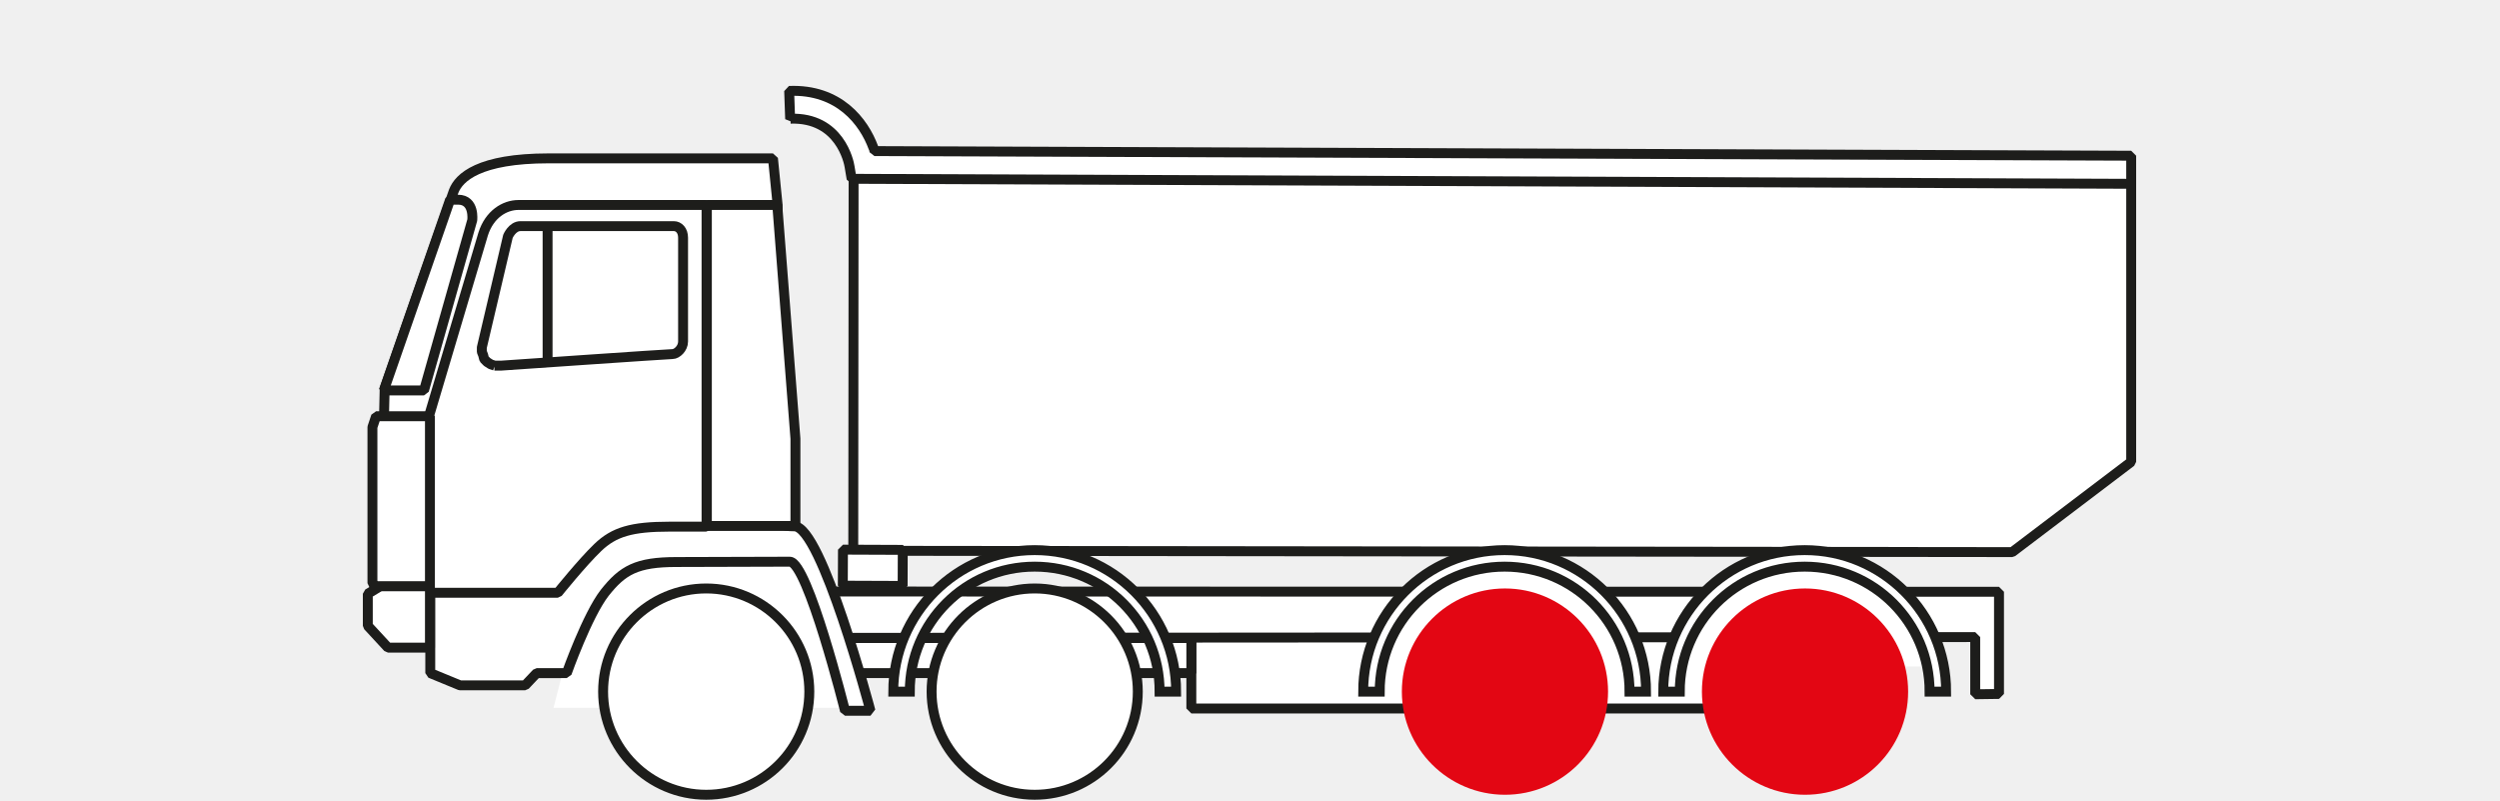
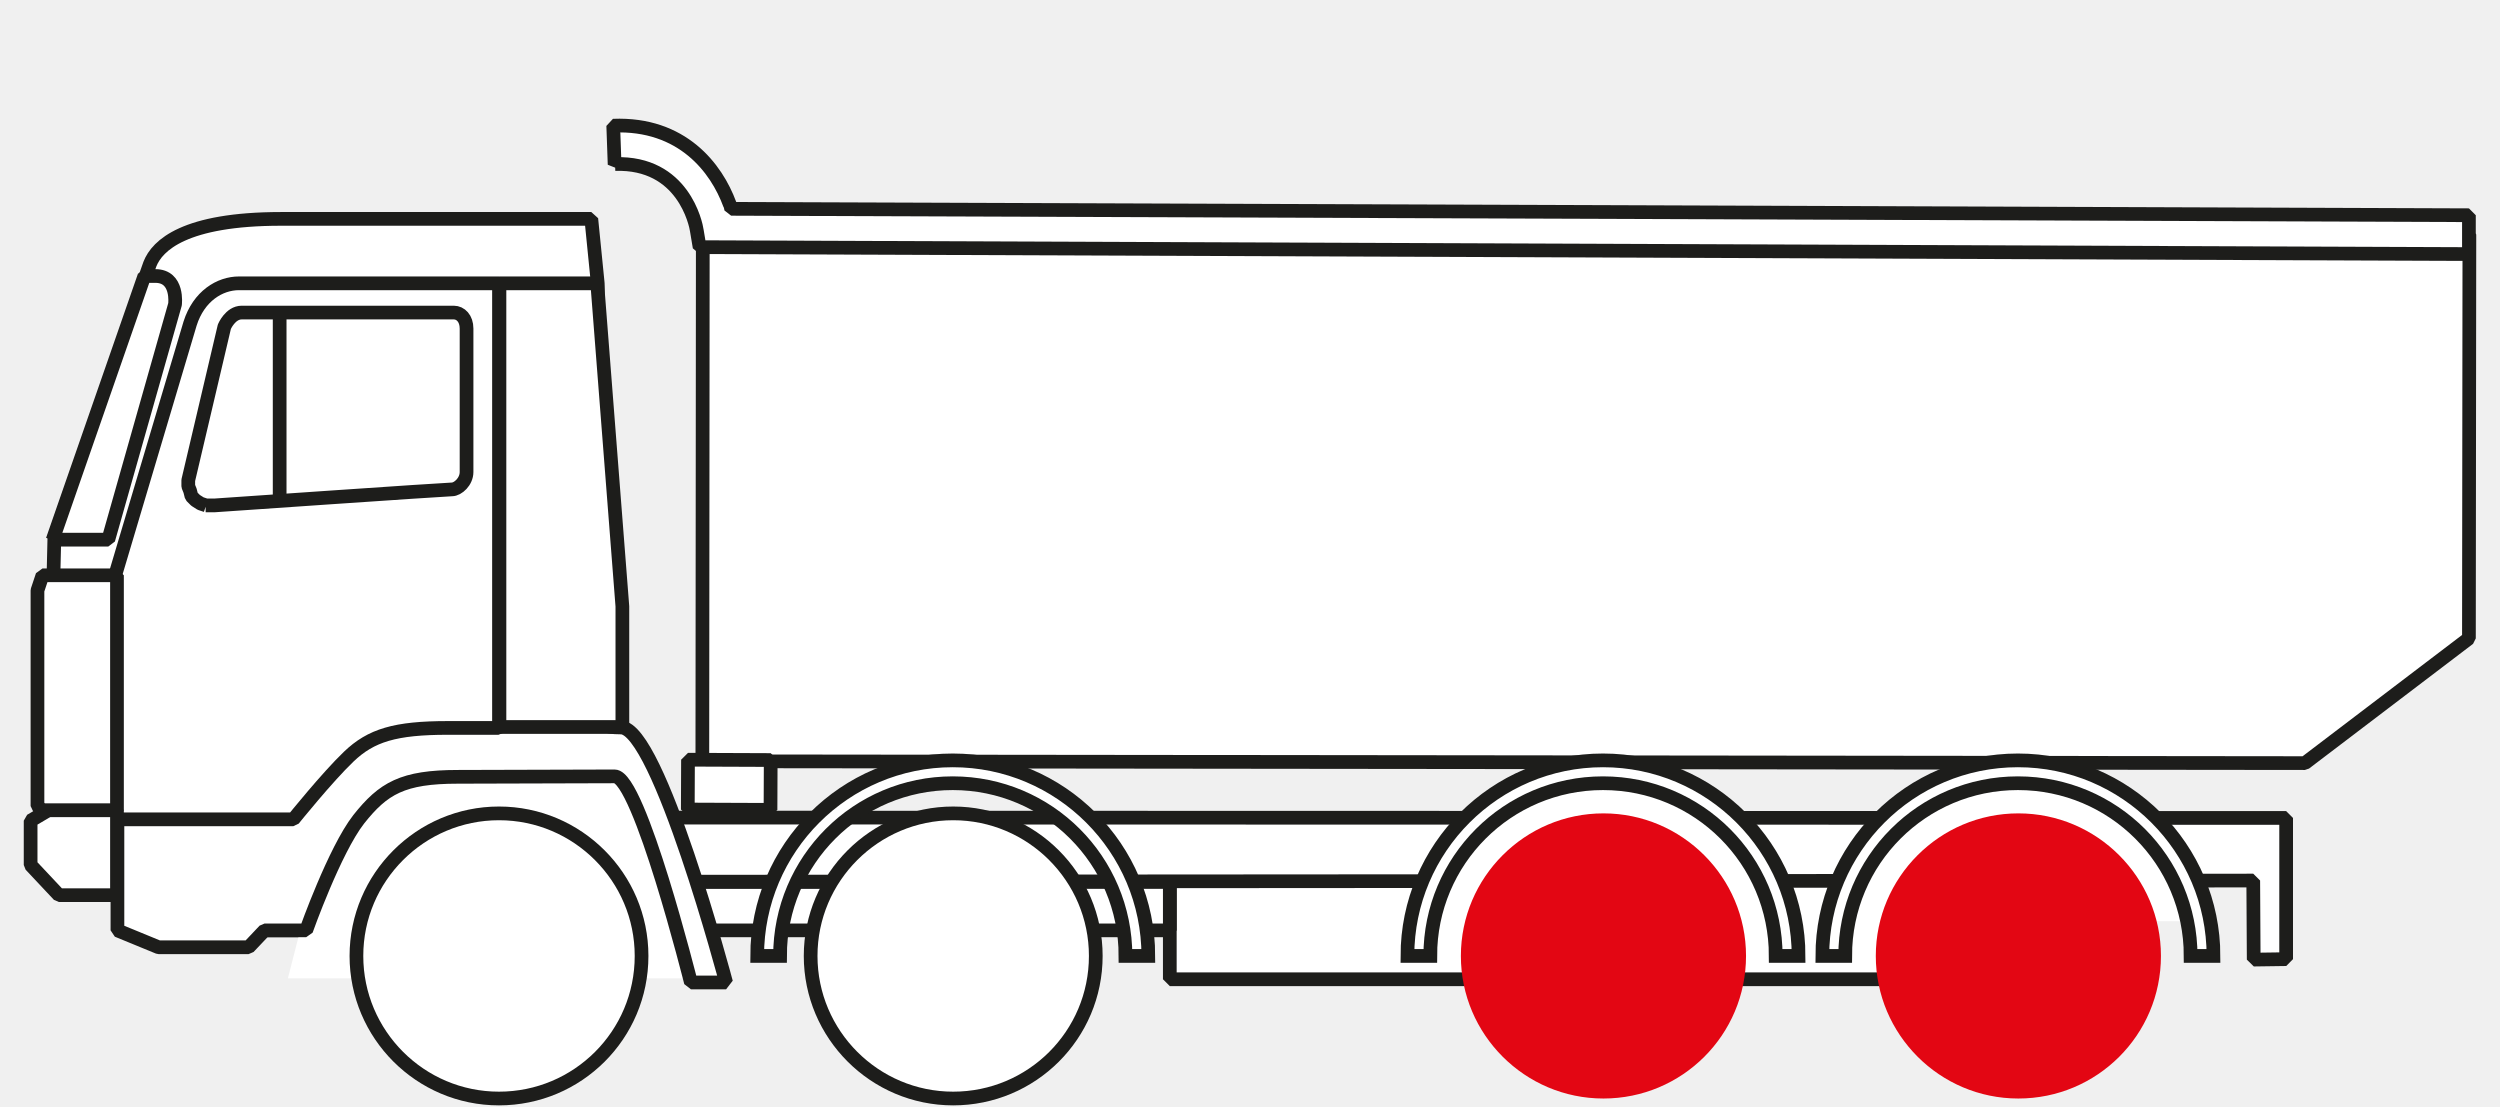
- <svg xmlns="http://www.w3.org/2000/svg" id="Capa_1" width="75.62" height="24.22" viewBox="0 0 75.62 24.22">
+ <svg xmlns="http://www.w3.org/2000/svg" id="Capa_1" width="54.71" height="24.22" viewBox="0 0 54.71 24.22">
  <defs>
    <style>.cls-1{stroke-linejoin:bevel;}.cls-1,.cls-2{fill:none;stroke:#1d1d1b;stroke-width:.3px;}.cls-3{fill:#e30613;}.cls-3,.cls-4{stroke-width:0px;}.cls-4{fill:#fff;}</style>
  </defs>
-   <polygon class="cls-4" points="64.49 13.97 64.49 5.13 25.83 5.09 25.82 16.66 60.89 16.7 64.49 13.97" />
-   <polygon class="cls-1" points="64.49 13.97 64.49 5.13 25.83 5.09 25.82 16.66 60.89 16.7 64.49 13.97" />
-   <path class="cls-4" d="M23.92,3.59c1.49-.05,1.77,1.31,1.79,1.46l.06.36h.36s38.36.15,38.36.15v-.85s-37.39-.14-38.03-.14c-.01-.04-.01-.07-.03-.1-.29-.79-1.04-1.78-2.55-1.72l.03.85Z" />
-   <path class="cls-1" d="M23.92,3.59c1.49-.05,1.77,1.31,1.79,1.46l.06.36h.36s38.36.15,38.36.15v-.85s-37.39-.14-38.03-.14c-.01-.04-.01-.07-.03-.1-.29-.79-1.04-1.78-2.55-1.72l.03.85Z" />
-   <rect class="cls-4" x="25.86" y="16.27" width="1.09" height="1.81" transform="translate(9.13 43.51) rotate(-89.77)" />
-   <rect class="cls-1" x="25.86" y="16.27" width="1.09" height="1.81" transform="translate(9.13 43.51) rotate(-89.77)" />
-   <rect class="cls-4" x="36.05" y="19.12" width="16.8" height="2.31" />
-   <rect class="cls-1" x="36.05" y="19.12" width="16.8" height="2.31" />
-   <polygon class="cls-4" points="24.76 17 25.31 18.23 17.48 18.41 17.66 15.92 24.76 17" />
-   <polygon class="cls-2" points="24.76 17 25.31 18.23 17.48 18.41 17.66 15.92 24.76 17" />
-   <rect class="cls-4" x="13.55" y="19.3" width="22.5" height="1.06" />
-   <rect class="cls-1" x="13.55" y="19.3" width="22.5" height="1.06" />
-   <polygon class="cls-4" points="16.76 19.3 16.76 17.89 60.49 17.9 60.49 20.99 59.77 21 59.77 19.27 16.76 19.3" />
-   <polyline class="cls-1" points="16.76 19.3 16.76 17.89 60.49 17.9 60.49 20.99 59.77 21 59.77 19.27 16.76 19.3" />
-   <polygon class="cls-4" points="25.74 21.41 16.75 21.41 17.66 17.86 20.3 16.42 24.2 16.42 25.74 21.41" />
-   <path class="cls-4" d="M11.59,13.44l1.44.34v4.98l4.1.19,1.77-2.13,4.63-.2V6.19l-.14-1.4s-4.68,0-6.79,0-2.71.58-2.87.99c-.15.4-2.09,5.97-2.09,5.97l-.04,1.71" />
-   <path class="cls-1" d="M11.59,13.44l1.44.34v4.98l4.1.19,1.77-2.13,4.63-.2V6.19l-.14-1.4s-4.68,0-6.79,0-2.71.58-2.87.99c-.15.4-2.09,5.97-2.09,5.97l-.04,1.71" />
-   <path class="cls-4" d="M24.04,15.92c-.82,0-.14-.37-.14-.37h-6.63l-4.25,2.38v.3s0,2.13,0,2.13l.9.37h1.97l.35-.37h.91s.62-1.75,1.15-2.43c.54-.68.96-.93,2.17-.93.65,0,2.89-.01,3.43-.01s1.67,4.51,1.67,4.51h.77s-1.48-5.58-2.3-5.58" />
-   <path class="cls-1" d="M24.04,15.92c-.82,0-.14-.37-.14-.37h-6.63l-4.25,2.38v.3s0,2.13,0,2.13l.9.37h1.97l.35-.37h.91s.62-1.75,1.15-2.43c.54-.68.96-.93,2.17-.93.65,0,2.89-.01,3.43-.01s1.67,4.51,1.67,4.51h.77s-1.48-5.58-2.3-5.58Z" />
-   <polygon class="cls-4" points="21.39 6.2 23.52 6.2 24.07 13.27 24.07 15.91 21.39 15.91 21.39 6.2" />
-   <polygon class="cls-1" points="21.39 6.2 23.52 6.2 24.07 13.27 24.07 15.91 21.39 15.91 21.39 6.2" />
-   <path class="cls-4" d="M21.38,15.92V6.2s-5.69,0-5.69,0c-.42,0-.88.28-1.07.88-.18.6-1.64,5.51-1.64,5.51v5.34h3.9s.74-.92,1.21-1.37c.49-.47,1.02-.63,2.17-.63h1.11Z" />
-   <path class="cls-1" d="M21.38,15.92V6.2s-5.69,0-5.69,0c-.42,0-.88.28-1.07.88-.18.6-1.64,5.51-1.64,5.51v5.34h3.9s.74-.92,1.21-1.37c.49-.47,1.02-.63,2.17-.63h1.11Z" />
-   <polygon class="cls-4" points="11.51 17.73 11.13 17.96 11.13 18.93 11.74 19.59 13.01 19.59 13.01 17.73 11.51 17.73" />
-   <polygon class="cls-1" points="11.51 17.73 11.13 17.96 11.13 18.93 11.74 19.59 13.01 19.59 13.01 17.73 11.51 17.73" />
-   <path class="cls-4" d="M14.97,11.06l-.12-.04-.11-.07-.09-.09-.03-.12-.04-.1v-.13l.79-3.36s.13-.31.38-.31h4.64c.15,0,.28.13.28.35v3.14c0,.21-.19.38-.32.38-.13,0-5.19.35-5.19.35h-.2" />
-   <path class="cls-1" d="M14.97,11.06l-.12-.04-.11-.07-.09-.09-.03-.12-.04-.1v-.13l.79-3.36s.13-.31.38-.31h4.64c.15,0,.28.13.28.35v3.14c0,.21-.19.38-.32.38-.13,0-5.19.35-5.19.35h-.2" />
-   <line class="cls-1" x1="16.57" y1="6.84" x2="16.57" y2="10.94" />
-   <path class="cls-4" d="M11.62,11.81h1.21l1.46-5.15s.08-.62-.43-.62h-.24l-2.01,5.78" />
-   <path class="cls-1" d="M11.62,11.81h1.21l1.46-5.15s.08-.62-.43-.62h-.24l-2.01,5.78" />
-   <polygon class="cls-4" points="13.01 12.59 11.38 12.59 11.27 12.92 11.27 17.64 11.38 17.73 13.01 17.73 13.01 12.59" />
-   <polygon class="cls-1" points="13.01 12.59 11.38 12.59 11.27 12.92 11.27 17.64 11.38 17.73 13.01 17.73 13.01 12.59" />
-   <path class="cls-4" d="M45.36,16.78c3.59,0,3.86,3.31,3.86,3.31l1.75.05s.28-3.34,3.86-3.34,3.89,3.36,3.89,3.36h-17.26s.31-3.39,3.89-3.39" />
-   <path class="cls-4" d="M24.49,20.92c0,1.73-1.4,3.12-3.12,3.12s-3.12-1.4-3.12-3.12,1.4-3.12,3.12-3.12,3.12,1.4,3.12,3.12" />
-   <path class="cls-2" d="M24.49,20.92c0,1.73-1.4,3.12-3.12,3.12s-3.12-1.4-3.12-3.12,1.4-3.12,3.12-3.12,3.12,1.4,3.12,3.12Z" />
-   <path class="cls-3" d="M48.66,20.92c0,1.73-1.4,3.12-3.12,3.12s-3.12-1.4-3.12-3.12,1.4-3.12,3.12-3.12,3.12,1.4,3.12,3.12" />
-   <path class="cls-4" d="M45.53,17.14c2.09,0,3.78,1.69,3.78,3.78h.5c0-2.36-1.92-4.28-4.28-4.28s-4.28,1.92-4.28,4.28h.5c0-2.09,1.69-3.78,3.78-3.78" />
-   <path class="cls-2" d="M45.53,17.14c2.09,0,3.78,1.69,3.78,3.78h.5c0-2.36-1.92-4.28-4.28-4.28s-4.28,1.92-4.28,4.28h.5c0-2.09,1.69-3.78,3.78-3.78Z" />
-   <path class="cls-3" d="M57.74,20.92c0,1.73-1.4,3.12-3.12,3.12s-3.12-1.4-3.12-3.12,1.4-3.12,3.12-3.12,3.12,1.4,3.12,3.12" />
-   <path class="cls-4" d="M54.61,17.14c2.09,0,3.78,1.69,3.78,3.78h.5c0-2.36-1.92-4.28-4.28-4.28s-4.28,1.92-4.28,4.28h.5c0-2.09,1.69-3.78,3.78-3.78" />
-   <path class="cls-2" d="M54.61,17.14c2.09,0,3.78,1.69,3.78,3.78h.5c0-2.36-1.92-4.28-4.28-4.28s-4.28,1.92-4.28,4.28h.5c0-2.09,1.69-3.78,3.78-3.78Z" />
-   <path class="cls-4" d="M34.43,20.92c0,1.73-1.4,3.12-3.12,3.12s-3.12-1.4-3.12-3.12,1.4-3.12,3.12-3.12,3.12,1.4,3.12,3.12" />
-   <path class="cls-2" d="M34.43,20.92c0,1.73-1.4,3.12-3.12,3.12s-3.12-1.4-3.12-3.12,1.4-3.12,3.12-3.12,3.12,1.4,3.12,3.12Z" />
-   <path class="cls-4" d="M31.31,17.14c2.09,0,3.78,1.69,3.78,3.78h.5c0-2.36-1.92-4.28-4.28-4.28s-4.28,1.92-4.28,4.28h.5c0-2.09,1.69-3.78,3.78-3.78" />
-   <path class="cls-2" d="M31.31,17.14c2.09,0,3.78,1.69,3.78,3.78h.5c0-2.36-1.92-4.28-4.28-4.28s-4.28,1.92-4.28,4.28h.5c0-2.09,1.69-3.78,3.78-3.78Z" />
+   <polygon class="cls-4" points="54.03 13.97 54.04 5.13 15.38 5.09 15.37 16.66 50.44 16.7 54.03 13.97" />
+   <polygon class="cls-1" points="54.03 13.97 54.04 5.13 15.38 5.09 15.37 16.66 50.44 16.7 54.03 13.97" />
+   <path class="cls-4" d="M13.46,3.59c1.49-.05,1.77,1.31,1.79,1.46l.06.36h.36s38.36.15,38.36.15v-.85s-37.39-.14-38.03-.14c-.01-.04-.01-.07-.03-.1-.29-.79-1.04-1.78-2.55-1.72l.03.85Z" />
+   <path class="cls-1" d="M13.46,3.59c1.49-.05,1.77,1.31,1.79,1.46l.06.36h.36s38.36.15,38.36.15v-.85s-37.39-.14-38.03-.14c-.01-.04-.01-.07-.03-.1-.29-.79-1.04-1.78-2.55-1.72l.03.85Z" />
+   <rect class="cls-4" x="15.41" y="16.27" width="1.09" height="1.81" transform="translate(-1.28 33.06) rotate(-89.77)" />
+   <rect class="cls-1" x="15.41" y="16.27" width="1.09" height="1.81" transform="translate(-1.28 33.06) rotate(-89.77)" />
+   <rect class="cls-4" x="25.6" y="19.12" width="16.8" height="2.31" />
+   <rect class="cls-1" x="25.6" y="19.12" width="16.8" height="2.31" />
+   <polygon class="cls-4" points="14.31 17 14.85 18.23 7.03 18.41 7.2 15.92 14.31 17" />
+   <polygon class="cls-2" points="14.31 17 14.85 18.23 7.03 18.41 7.2 15.92 14.31 17" />
+   <rect class="cls-4" x="3.1" y="19.3" width="22.5" height="1.06" />
+   <rect class="cls-1" x="3.1" y="19.3" width="22.5" height="1.06" />
+   <polygon class="cls-4" points="6.31 19.3 6.31 17.89 50.03 17.9 50.03 20.99 49.32 21 49.31 19.27 6.31 19.3" />
+   <polyline class="cls-1" points="6.31 19.3 6.31 17.89 50.03 17.9 50.03 20.99 49.32 21 49.31 19.27 6.31 19.3" />
+   <polygon class="cls-4" points="15.29 21.41 6.3 21.41 7.21 17.86 9.85 16.42 13.74 16.42 15.29 21.41" />
+   <path class="cls-4" d="M1.14,13.44l1.44.34v4.98l4.1.19,1.77-2.13,4.63-.2V6.19l-.14-1.4s-4.68,0-6.79,0-2.71.58-2.87.99c-.15.4-2.09,5.97-2.09,5.97l-.04,1.71" />
+   <path class="cls-1" d="M1.14,13.44l1.44.34v4.98l4.1.19,1.77-2.13,4.63-.2V6.19l-.14-1.4s-4.68,0-6.79,0-2.71.58-2.87.99c-.15.4-2.09,5.97-2.09,5.97l-.04,1.71" />
+   <path class="cls-4" d="M13.59,15.92c-.82,0-.14-.37-.14-.37h-6.63l-4.25,2.38v.3s0,2.13,0,2.13l.9.37h1.97l.35-.37h.91s.62-1.75,1.15-2.43c.54-.68.96-.93,2.17-.93.65,0,2.89-.01,3.43-.01s1.67,4.51,1.67,4.51h.77s-1.48-5.58-2.3-5.58" />
+   <path class="cls-1" d="M13.59,15.92c-.82,0-.14-.37-.14-.37h-6.63l-4.25,2.38v.3s0,2.13,0,2.13l.9.37h1.97l.35-.37h.91s.62-1.75,1.15-2.43c.54-.68.96-.93,2.17-.93.65,0,2.89-.01,3.43-.01s1.67,4.51,1.67,4.51h.77s-1.48-5.58-2.3-5.58Z" />
+   <polygon class="cls-4" points="10.93 6.2 13.07 6.2 13.62 13.27 13.62 15.91 10.93 15.91 10.93 6.2" />
+   <polygon class="cls-1" points="10.93 6.2 13.07 6.2 13.62 13.27 13.62 15.91 10.93 15.91 10.93 6.2" />
+   <path class="cls-4" d="M10.92,15.92V6.2s-5.69,0-5.69,0c-.42,0-.88.28-1.07.88-.18.6-1.64,5.51-1.64,5.51v5.34h3.9s.74-.92,1.21-1.37c.49-.47,1.02-.63,2.17-.63h1.11Z" />
+   <path class="cls-1" d="M10.92,15.92V6.2s-5.69,0-5.69,0c-.42,0-.88.28-1.07.88-.18.6-1.64,5.51-1.64,5.51v5.34h3.9s.74-.92,1.21-1.37c.49-.47,1.02-.63,2.17-.63h1.11Z" />
+   <polygon class="cls-4" points="1.06 17.73 .67 17.96 .67 18.93 1.29 19.59 2.56 19.59 2.56 17.73 1.06 17.73" />
+   <polygon class="cls-1" points="1.06 17.73 .67 17.96 .67 18.93 1.29 19.59 2.56 19.59 2.56 17.73 1.06 17.73" />
+   <path class="cls-4" d="M4.51,11.06l-.12-.04-.11-.07-.09-.09-.03-.12-.04-.1v-.13l.79-3.36s.13-.31.38-.31h4.64c.15,0,.28.13.28.35v3.14c0,.21-.19.38-.32.38-.13,0-5.19.35-5.19.35h-.2" />
+   <path class="cls-1" d="M4.51,11.06l-.12-.04-.11-.07-.09-.09-.03-.12-.04-.1v-.13l.79-3.36s.13-.31.38-.31h4.64c.15,0,.28.13.28.35v3.14c0,.21-.19.38-.32.38-.13,0-5.19.35-5.19.35h-.2" />
+   <line class="cls-1" x1="6.12" y1="6.84" x2="6.12" y2="10.94" />
+   <path class="cls-4" d="M1.16,11.81h1.21l1.46-5.15s.08-.62-.43-.62h-.24l-2.01,5.78" />
+   <path class="cls-1" d="M1.16,11.81h1.21l1.46-5.15s.08-.62-.43-.62h-.24l-2.01,5.78" />
+   <polygon class="cls-4" points="2.56 12.59 .93 12.59 .82 12.92 .82 17.64 .93 17.73 2.56 17.73 2.56 12.59" />
+   <polygon class="cls-1" points="2.56 12.59 .93 12.59 .82 12.92 .82 17.64 .93 17.73 2.56 17.73 2.56 12.59" />
+   <path class="cls-4" d="M34.91,16.78c3.59,0,3.86,3.31,3.86,3.31l1.75.05s.28-3.34,3.86-3.34,3.89,3.36,3.89,3.36h-17.26s.31-3.39,3.89-3.39" />
+   <path class="cls-4" d="M14.04,20.92c0,1.73-1.4,3.12-3.12,3.12s-3.12-1.4-3.12-3.12,1.4-3.12,3.12-3.12,3.12,1.4,3.12,3.12" />
+   <path class="cls-2" d="M14.04,20.92c0,1.73-1.4,3.12-3.12,3.12s-3.12-1.4-3.12-3.12,1.4-3.12,3.12-3.12,3.12,1.4,3.12,3.12Z" />
+   <path class="cls-3" d="M38.21,20.92c0,1.73-1.4,3.12-3.12,3.12s-3.12-1.4-3.12-3.12,1.4-3.12,3.12-3.12,3.12,1.4,3.12,3.12" />
+   <path class="cls-4" d="M35.08,17.14c2.09,0,3.78,1.69,3.78,3.78h.5c0-2.36-1.92-4.28-4.28-4.28s-4.28,1.92-4.28,4.28h.5c0-2.09,1.69-3.78,3.78-3.78" />
+   <path class="cls-2" d="M35.08,17.14c2.09,0,3.78,1.69,3.78,3.78h.5c0-2.36-1.92-4.28-4.28-4.28s-4.28,1.92-4.28,4.28h.5c0-2.09,1.69-3.78,3.78-3.78Z" />
+   <path class="cls-3" d="M47.29,20.92c0,1.73-1.4,3.12-3.12,3.12s-3.12-1.4-3.12-3.12,1.4-3.12,3.12-3.12,3.12,1.4,3.12,3.12" />
+   <path class="cls-4" d="M44.16,17.14c2.09,0,3.78,1.69,3.78,3.78h.5c0-2.36-1.92-4.28-4.28-4.28s-4.28,1.92-4.28,4.28h.5c0-2.09,1.69-3.78,3.78-3.78" />
+   <path class="cls-2" d="M44.16,17.14c2.09,0,3.78,1.69,3.78,3.78h.5c0-2.36-1.92-4.28-4.28-4.28s-4.28,1.92-4.28,4.28h.5c0-2.09,1.69-3.78,3.78-3.78Z" />
+   <path class="cls-4" d="M23.98,20.92c0,1.73-1.4,3.12-3.12,3.12s-3.12-1.4-3.12-3.12,1.4-3.12,3.12-3.12,3.12,1.4,3.12,3.12" />
+   <path class="cls-2" d="M23.98,20.92c0,1.73-1.4,3.12-3.12,3.12s-3.12-1.4-3.12-3.12,1.4-3.12,3.12-3.12,3.12,1.4,3.12,3.12Z" />
+   <path class="cls-4" d="M20.85,17.14c2.09,0,3.78,1.69,3.78,3.78h.5c0-2.36-1.92-4.28-4.28-4.28s-4.28,1.92-4.28,4.28h.5c0-2.09,1.69-3.78,3.78-3.78" />
+   <path class="cls-2" d="M20.85,17.14c2.09,0,3.78,1.69,3.78,3.78h.5c0-2.36-1.92-4.28-4.28-4.28s-4.28,1.92-4.28,4.28h.5c0-2.09,1.69-3.78,3.78-3.78Z" />
</svg>
